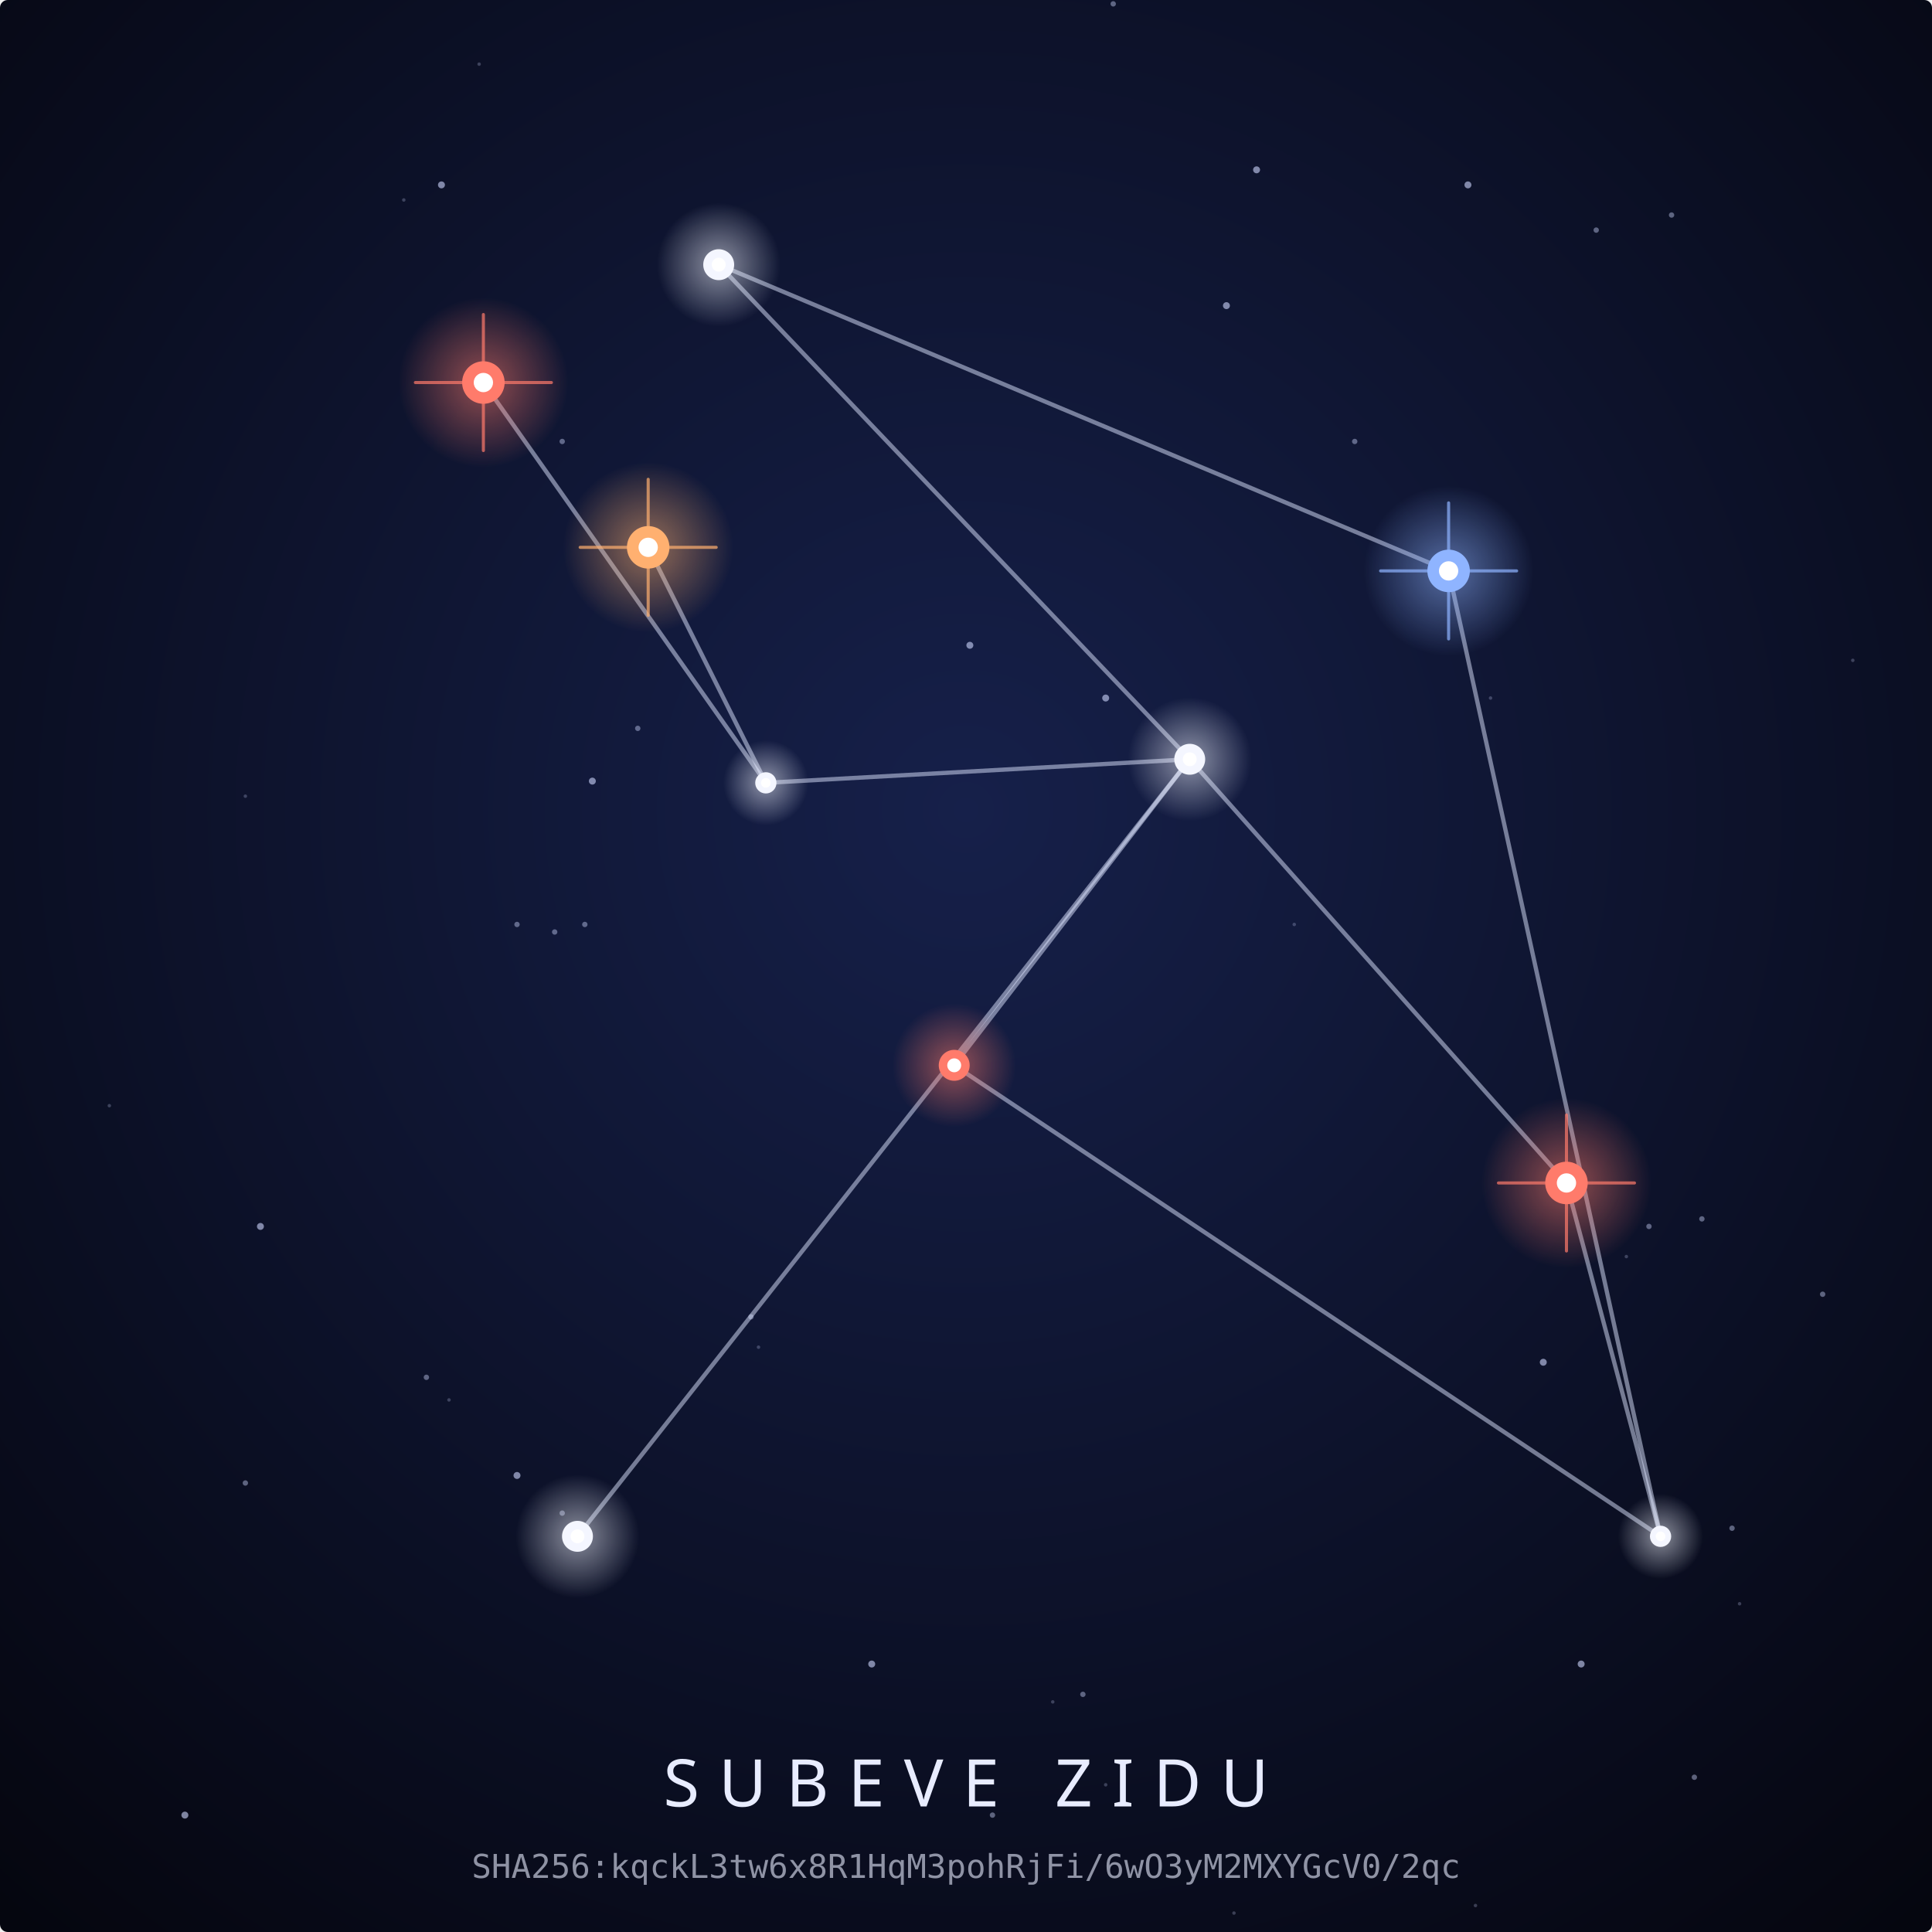
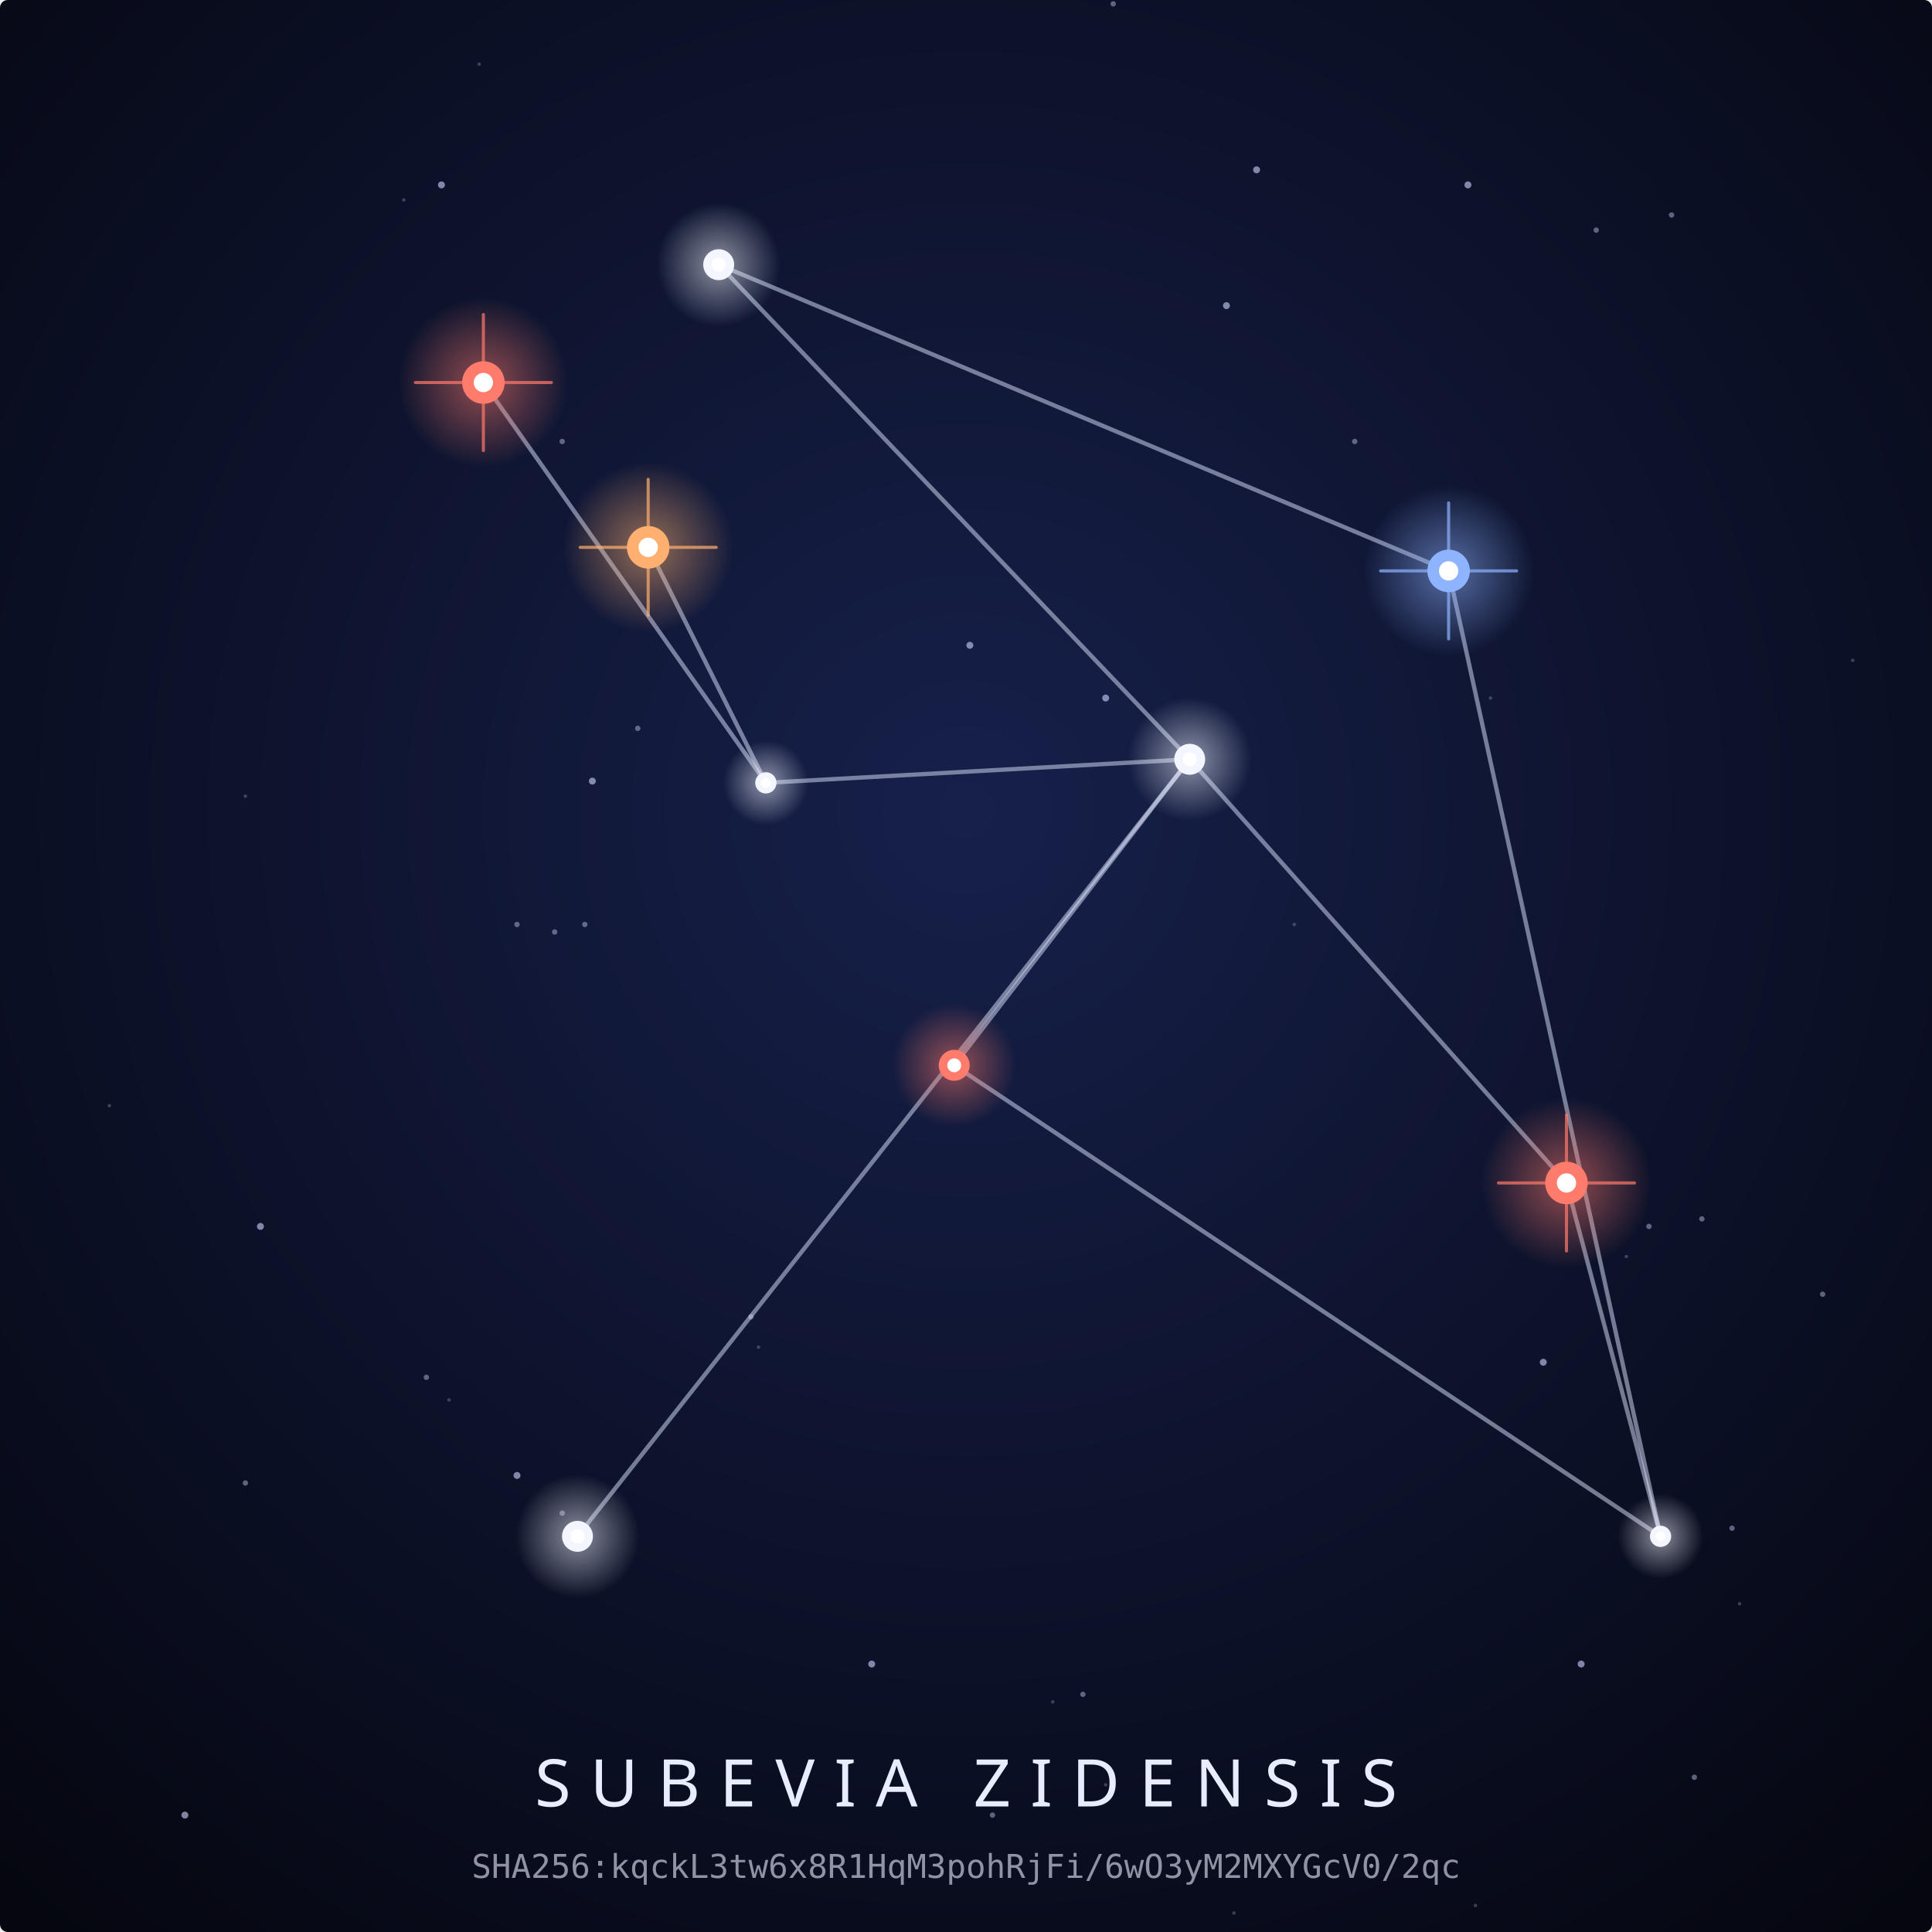
<svg xmlns="http://www.w3.org/2000/svg" viewBox="0 0 1000 1000" width="640" height="640" role="img">
  <defs>
    <radialGradient id="sky" cx="50%" cy="42%" r="75%">
      <stop offset="0" stop-color="#16204a" />
      <stop offset="1" stop-color="#05060f" />
    </radialGradient>
    <radialGradient id="glow0">
      <stop offset="0" stop-color="#8fb4ff" stop-opacity=".55" />
      <stop offset="1" stop-color="#8fb4ff" stop-opacity="0" />
    </radialGradient>
    <radialGradient id="glow1">
      <stop offset="0" stop-color="#f4f6ff" stop-opacity=".55" />
      <stop offset="1" stop-color="#f4f6ff" stop-opacity="0" />
    </radialGradient>
    <radialGradient id="glow2">
      <stop offset="0" stop-color="#ffe08a" stop-opacity=".55" />
      <stop offset="1" stop-color="#ffe08a" stop-opacity="0" />
    </radialGradient>
    <radialGradient id="glow3">
      <stop offset="0" stop-color="#ffb070" stop-opacity=".55" />
      <stop offset="1" stop-color="#ffb070" stop-opacity="0" />
    </radialGradient>
    <radialGradient id="glow4">
      <stop offset="0" stop-color="#ff7b6b" stop-opacity=".55" />
      <stop offset="1" stop-color="#ff7b6b" stop-opacity="0" />
    </radialGradient>
  </defs>
  <rect width="1000" height="1000" rx="4" fill="url(#sky)" />
  <g fill="#cfd8ff">
    <circle cx="134.8" cy="634.8" r="1.8" opacity="0.59" />
    <circle cx="228.5" cy="95.7" r="1.8" opacity="0.59" />
    <circle cx="544.9" cy="880.9" r="0.9" opacity="0.25" />
    <circle cx="959.0" cy="341.8" r="0.9" opacity="0.25" />
    <circle cx="451.2" cy="861.3" r="1.8" opacity="0.59" />
    <circle cx="798.8" cy="705.1" r="1.8" opacity="0.59" />
    <circle cx="302.7" cy="478.5" r="1.4" opacity="0.42" />
    <circle cx="330.1" cy="377.0" r="1.4" opacity="0.42" />
    <circle cx="841.8" cy="650.4" r="0.9" opacity="0.25" />
    <circle cx="267.6" cy="763.7" r="1.8" opacity="0.59" />
    <circle cx="900.4" cy="830.1" r="0.9" opacity="0.25" />
    <circle cx="853.5" cy="634.8" r="1.4" opacity="0.42" />
    <circle cx="127.0" cy="412.1" r="0.9" opacity="0.25" />
    <circle cx="209.0" cy="103.5" r="0.9" opacity="0.25" />
    <circle cx="502.0" cy="334.0" r="1.8" opacity="0.59" />
    <circle cx="634.8" cy="158.2" r="1.8" opacity="0.59" />
    <circle cx="865.2" cy="111.3" r="1.4" opacity="0.42" />
    <circle cx="388.7" cy="681.6" r="1.4" opacity="0.42" />
    <circle cx="818.4" cy="861.3" r="1.8" opacity="0.59" />
    <circle cx="291.0" cy="228.5" r="1.4" opacity="0.42" />
    <circle cx="943.4" cy="669.9" r="1.4" opacity="0.42" />
    <circle cx="826.2" cy="119.1" r="1.4" opacity="0.42" />
    <circle cx="576.2" cy="2.0" r="1.4" opacity="0.42" />
    <circle cx="650.4" cy="87.9" r="1.8" opacity="0.59" />
    <circle cx="513.7" cy="939.5" r="1.4" opacity="0.42" />
    <circle cx="701.2" cy="228.5" r="1.4" opacity="0.42" />
    <circle cx="232.4" cy="724.6" r="0.9" opacity="0.25" />
    <circle cx="763.7" cy="986.3" r="0.9" opacity="0.25" />
    <circle cx="306.6" cy="404.3" r="1.8" opacity="0.59" />
    <circle cx="638.7" cy="990.2" r="0.9" opacity="0.25" />
    <circle cx="771.5" cy="361.3" r="0.9" opacity="0.25" />
    <circle cx="95.7" cy="939.5" r="1.8" opacity="0.59" />
    <circle cx="291.0" cy="783.2" r="1.4" opacity="0.42" />
    <circle cx="287.1" cy="482.4" r="1.4" opacity="0.42" />
    <circle cx="669.9" cy="478.5" r="0.9" opacity="0.25" />
    <circle cx="127.0" cy="767.6" r="1.4" opacity="0.42" />
    <circle cx="560.5" cy="877.0" r="1.4" opacity="0.42" />
    <circle cx="572.3" cy="361.3" r="1.8" opacity="0.59" />
    <circle cx="56.6" cy="572.3" r="0.9" opacity="0.25" />
    <circle cx="248.0" cy="33.2" r="0.9" opacity="0.25" />
    <circle cx="392.6" cy="697.3" r="0.9" opacity="0.25" />
    <circle cx="572.3" cy="923.8" r="0.9" opacity="0.25" />
    <circle cx="759.8" cy="95.7" r="1.8" opacity="0.59" />
    <circle cx="880.9" cy="630.9" r="1.4" opacity="0.42" />
    <circle cx="220.7" cy="712.9" r="1.4" opacity="0.42" />
    <circle cx="877.0" cy="919.9" r="1.4" opacity="0.42" />
    <circle cx="267.6" cy="478.5" r="1.4" opacity="0.42" />
    <circle cx="896.5" cy="791.0" r="1.4" opacity="0.42" />
  </g>
  <g stroke="#dfe6ff" stroke-opacity=".5" stroke-width="2.2" stroke-linecap="round">
    <line x1="615.8" y1="393.0" x2="372.0" y2="137.0" />
    <line x1="372.0" y1="137.0" x2="749.8" y2="295.5" />
    <line x1="615.8" y1="393.0" x2="396.4" y2="405.2" />
    <line x1="615.8" y1="393.0" x2="298.9" y2="795.2" />
    <line x1="396.4" y1="405.2" x2="250.2" y2="198.0" />
    <line x1="749.8" y1="295.5" x2="859.5" y2="795.2" />
    <line x1="859.5" y1="795.2" x2="810.8" y2="612.3" />
    <line x1="396.4" y1="405.2" x2="335.5" y2="283.3" />
    <line x1="615.8" y1="393.0" x2="493.9" y2="551.4" />
    <line x1="615.8" y1="393.0" x2="810.8" y2="612.3" />
    <line x1="859.5" y1="795.2" x2="493.9" y2="551.4" />
  </g>
  <circle cx="615.8" cy="393.0" r="32.0" fill="url(#glow1)" />
  <circle cx="615.8" cy="393.0" r="8.0" fill="#f4f6ff" />
  <circle cx="615.8" cy="393.0" r="3.6" fill="#fff" />
  <circle cx="372.0" cy="137.0" r="32.0" fill="url(#glow1)" />
  <circle cx="372.0" cy="137.0" r="8.0" fill="#f4f6ff" />
  <circle cx="372.0" cy="137.0" r="3.6" fill="#fff" />
  <circle cx="749.8" cy="295.5" r="44.0" fill="url(#glow0)" />
  <path d="M714.6 295.5H785.0M749.8 260.3V330.7" stroke="#8fb4ff" stroke-opacity=".7" stroke-width="1.6" stroke-linecap="round" />
  <circle cx="749.8" cy="295.5" r="11.0" fill="#8fb4ff" />
  <circle cx="749.8" cy="295.5" r="5.0" fill="#fff" />
  <circle cx="396.4" cy="405.2" r="22.0" fill="url(#glow1)" />
  <circle cx="396.4" cy="405.2" r="5.5" fill="#f4f6ff" />
  <circle cx="396.4" cy="405.2" r="2.5" fill="#fff" />
  <circle cx="298.9" cy="795.2" r="32.0" fill="url(#glow1)" />
  <circle cx="298.9" cy="795.2" r="8.0" fill="#f4f6ff" />
  <circle cx="298.9" cy="795.2" r="3.6" fill="#fff" />
  <circle cx="250.2" cy="198.0" r="44.0" fill="url(#glow4)" />
  <path d="M215.0 198.0H285.4M250.2 162.8V233.2" stroke="#ff7b6b" stroke-opacity=".7" stroke-width="1.6" stroke-linecap="round" />
  <circle cx="250.2" cy="198.0" r="11.0" fill="#ff7b6b" />
  <circle cx="250.2" cy="198.0" r="5.0" fill="#fff" />
  <circle cx="859.5" cy="795.2" r="22.0" fill="url(#glow1)" />
  <circle cx="859.5" cy="795.2" r="5.5" fill="#f4f6ff" />
  <circle cx="859.5" cy="795.2" r="2.5" fill="#fff" />
  <circle cx="810.8" cy="612.3" r="44.0" fill="url(#glow4)" />
  <path d="M775.6 612.3H846.0M810.8 577.1V647.5" stroke="#ff7b6b" stroke-opacity=".7" stroke-width="1.6" stroke-linecap="round" />
  <circle cx="810.8" cy="612.3" r="11.0" fill="#ff7b6b" />
  <circle cx="810.8" cy="612.3" r="5.0" fill="#fff" />
  <circle cx="335.5" cy="283.3" r="44.0" fill="url(#glow3)" />
  <path d="M300.3 283.3H370.7M335.5 248.1V318.5" stroke="#ffb070" stroke-opacity=".7" stroke-width="1.6" stroke-linecap="round" />
  <circle cx="335.5" cy="283.3" r="11.0" fill="#ffb070" />
  <circle cx="335.5" cy="283.3" r="5.0" fill="#fff" />
  <circle cx="493.9" cy="551.4" r="32.0" fill="url(#glow4)" />
  <circle cx="493.9" cy="551.4" r="8.0" fill="#ff7b6b" />
  <circle cx="493.9" cy="551.4" r="3.6" fill="#fff" />
-   <text x="500" y="935" text-anchor="middle" font-family="ui-sans-serif, system-ui, sans-serif" font-size="34" letter-spacing="10" fill="#e8ecff">SUBEVE ZIDU</text>
+   <text x="500" y="935" text-anchor="middle" font-family="ui-sans-serif, system-ui, sans-serif" font-size="34" letter-spacing="10" fill="#e8ecff">SUBEVIA ZIDENSIS</text>
  <text x="500" y="972" text-anchor="middle" font-family="ui-monospace, SFMono-Regular, Menlo, monospace" font-size="17" fill="#e8ecff" fill-opacity=".6">SHA256:kqckL3tw6x8R1HqM3pohRjFi/6wO3yM2MXYGcV0/2qc</text>
</svg>
